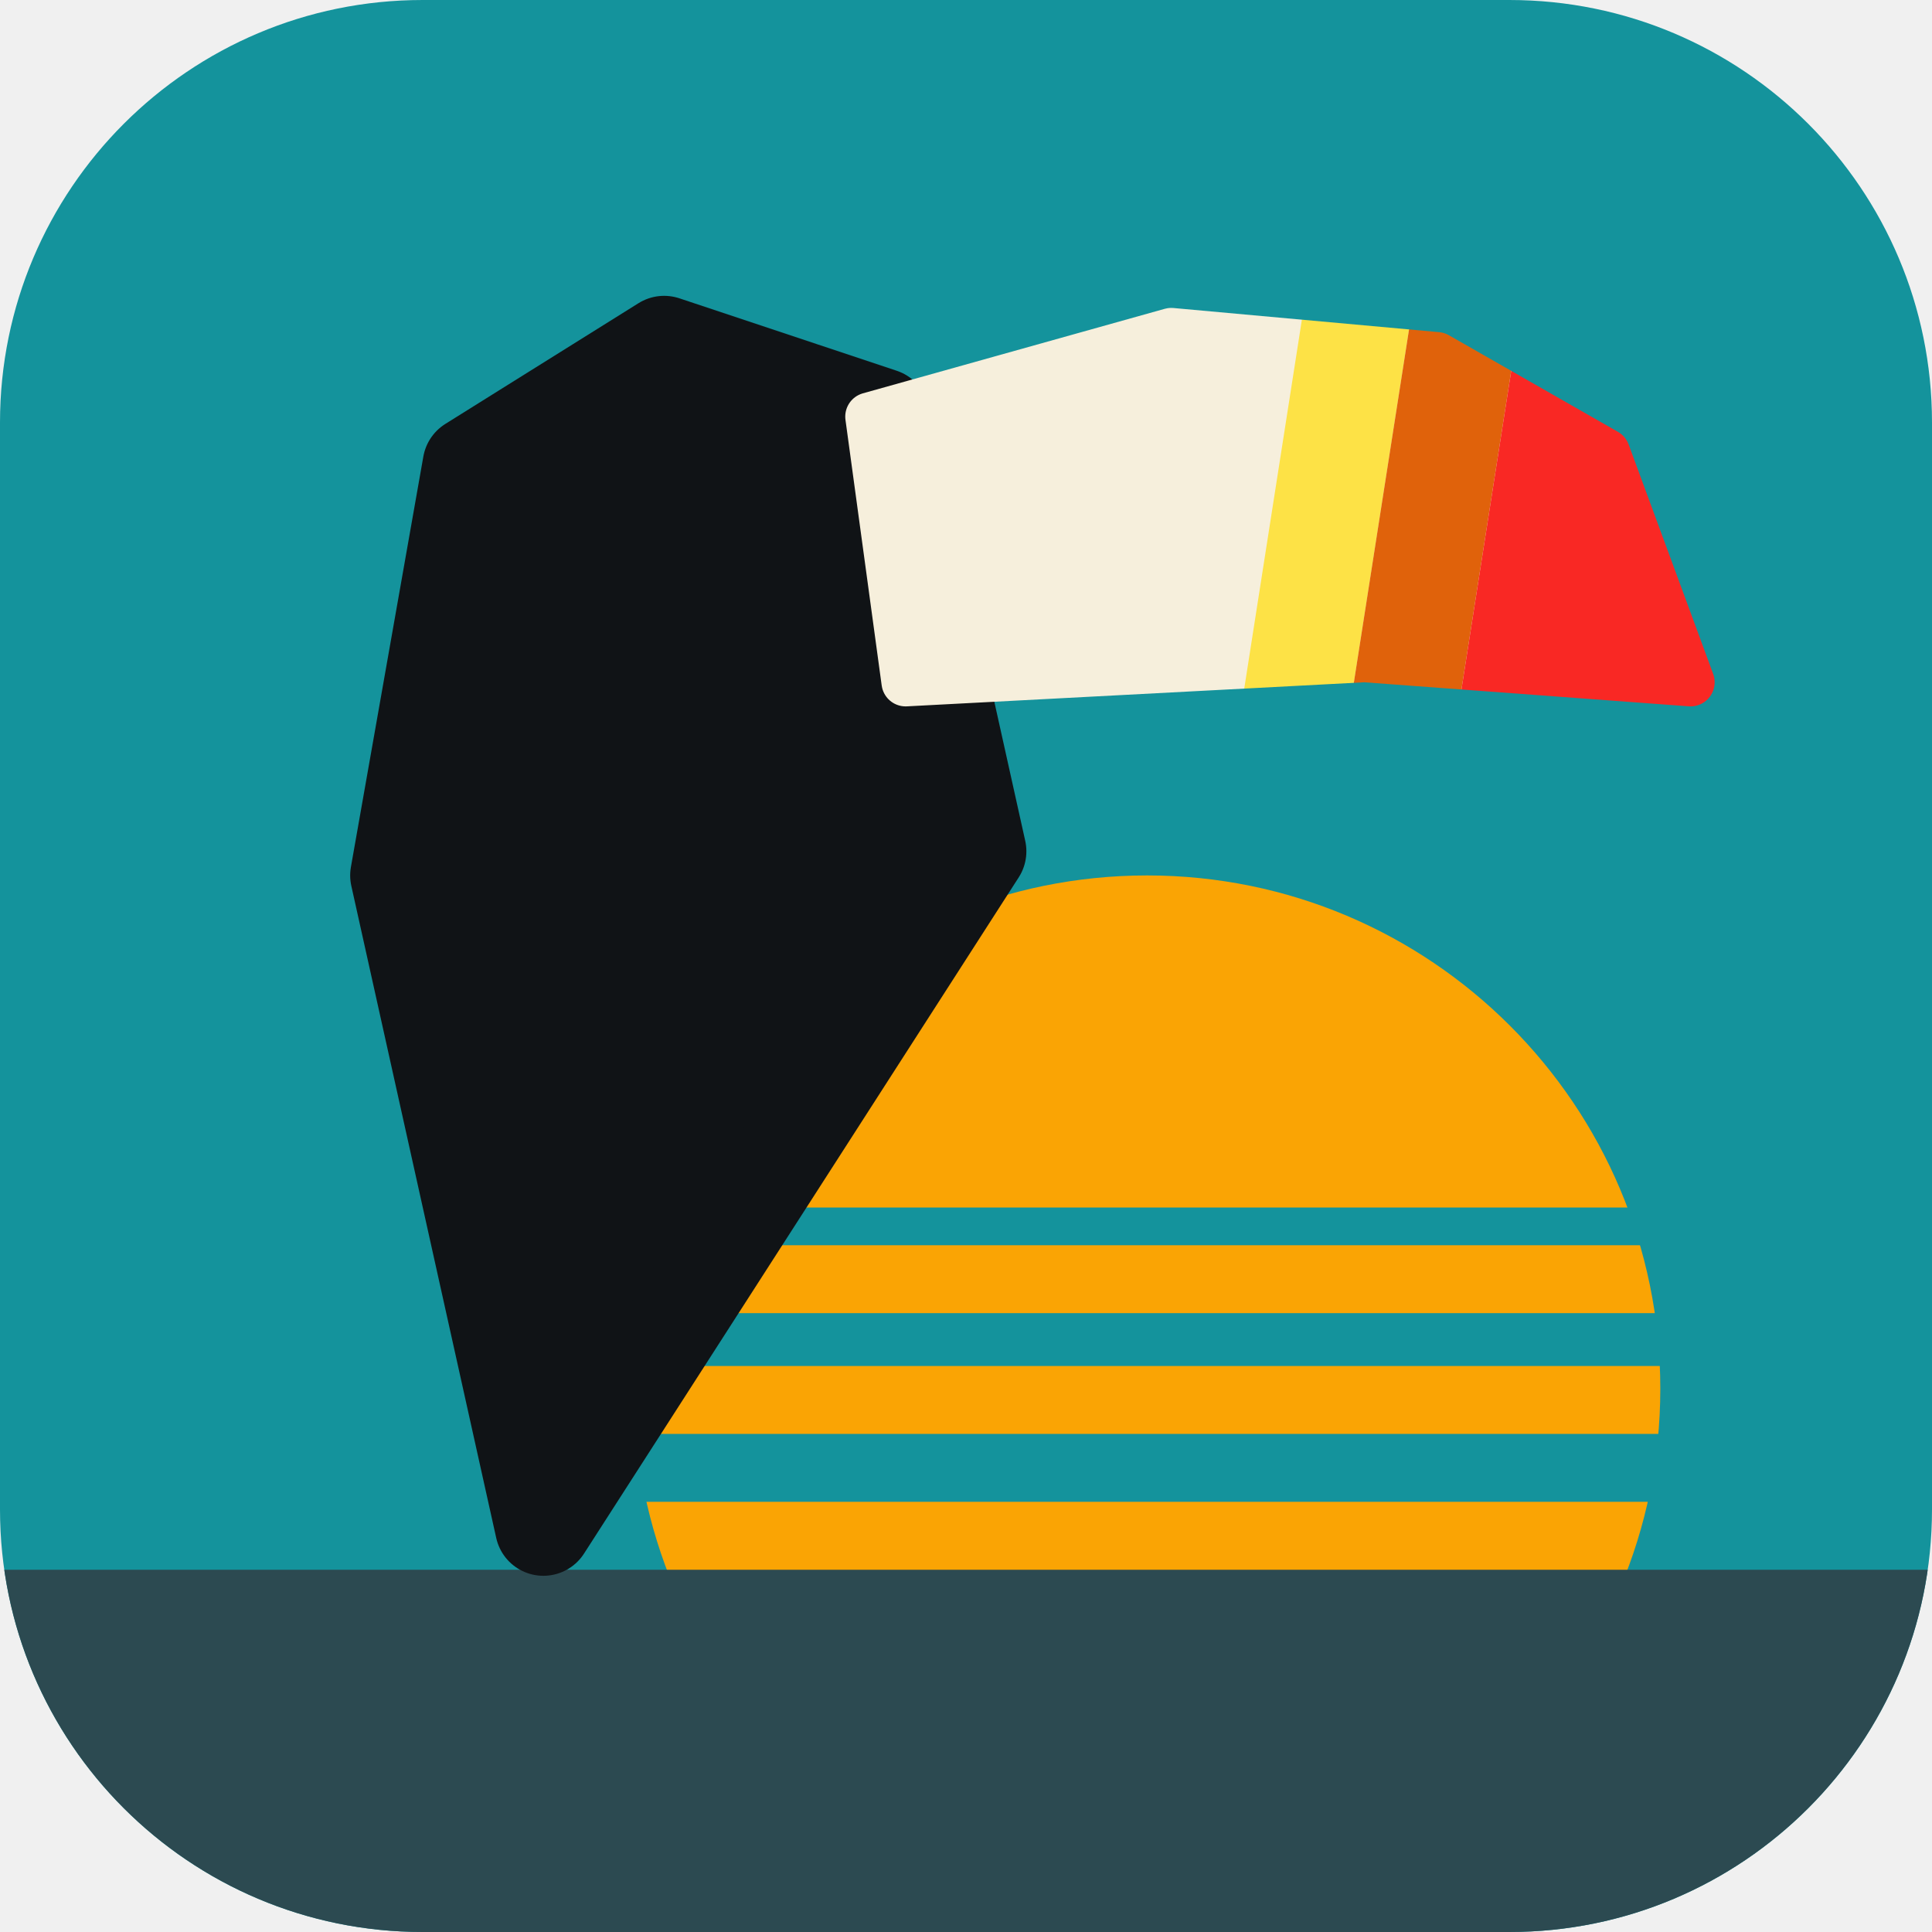
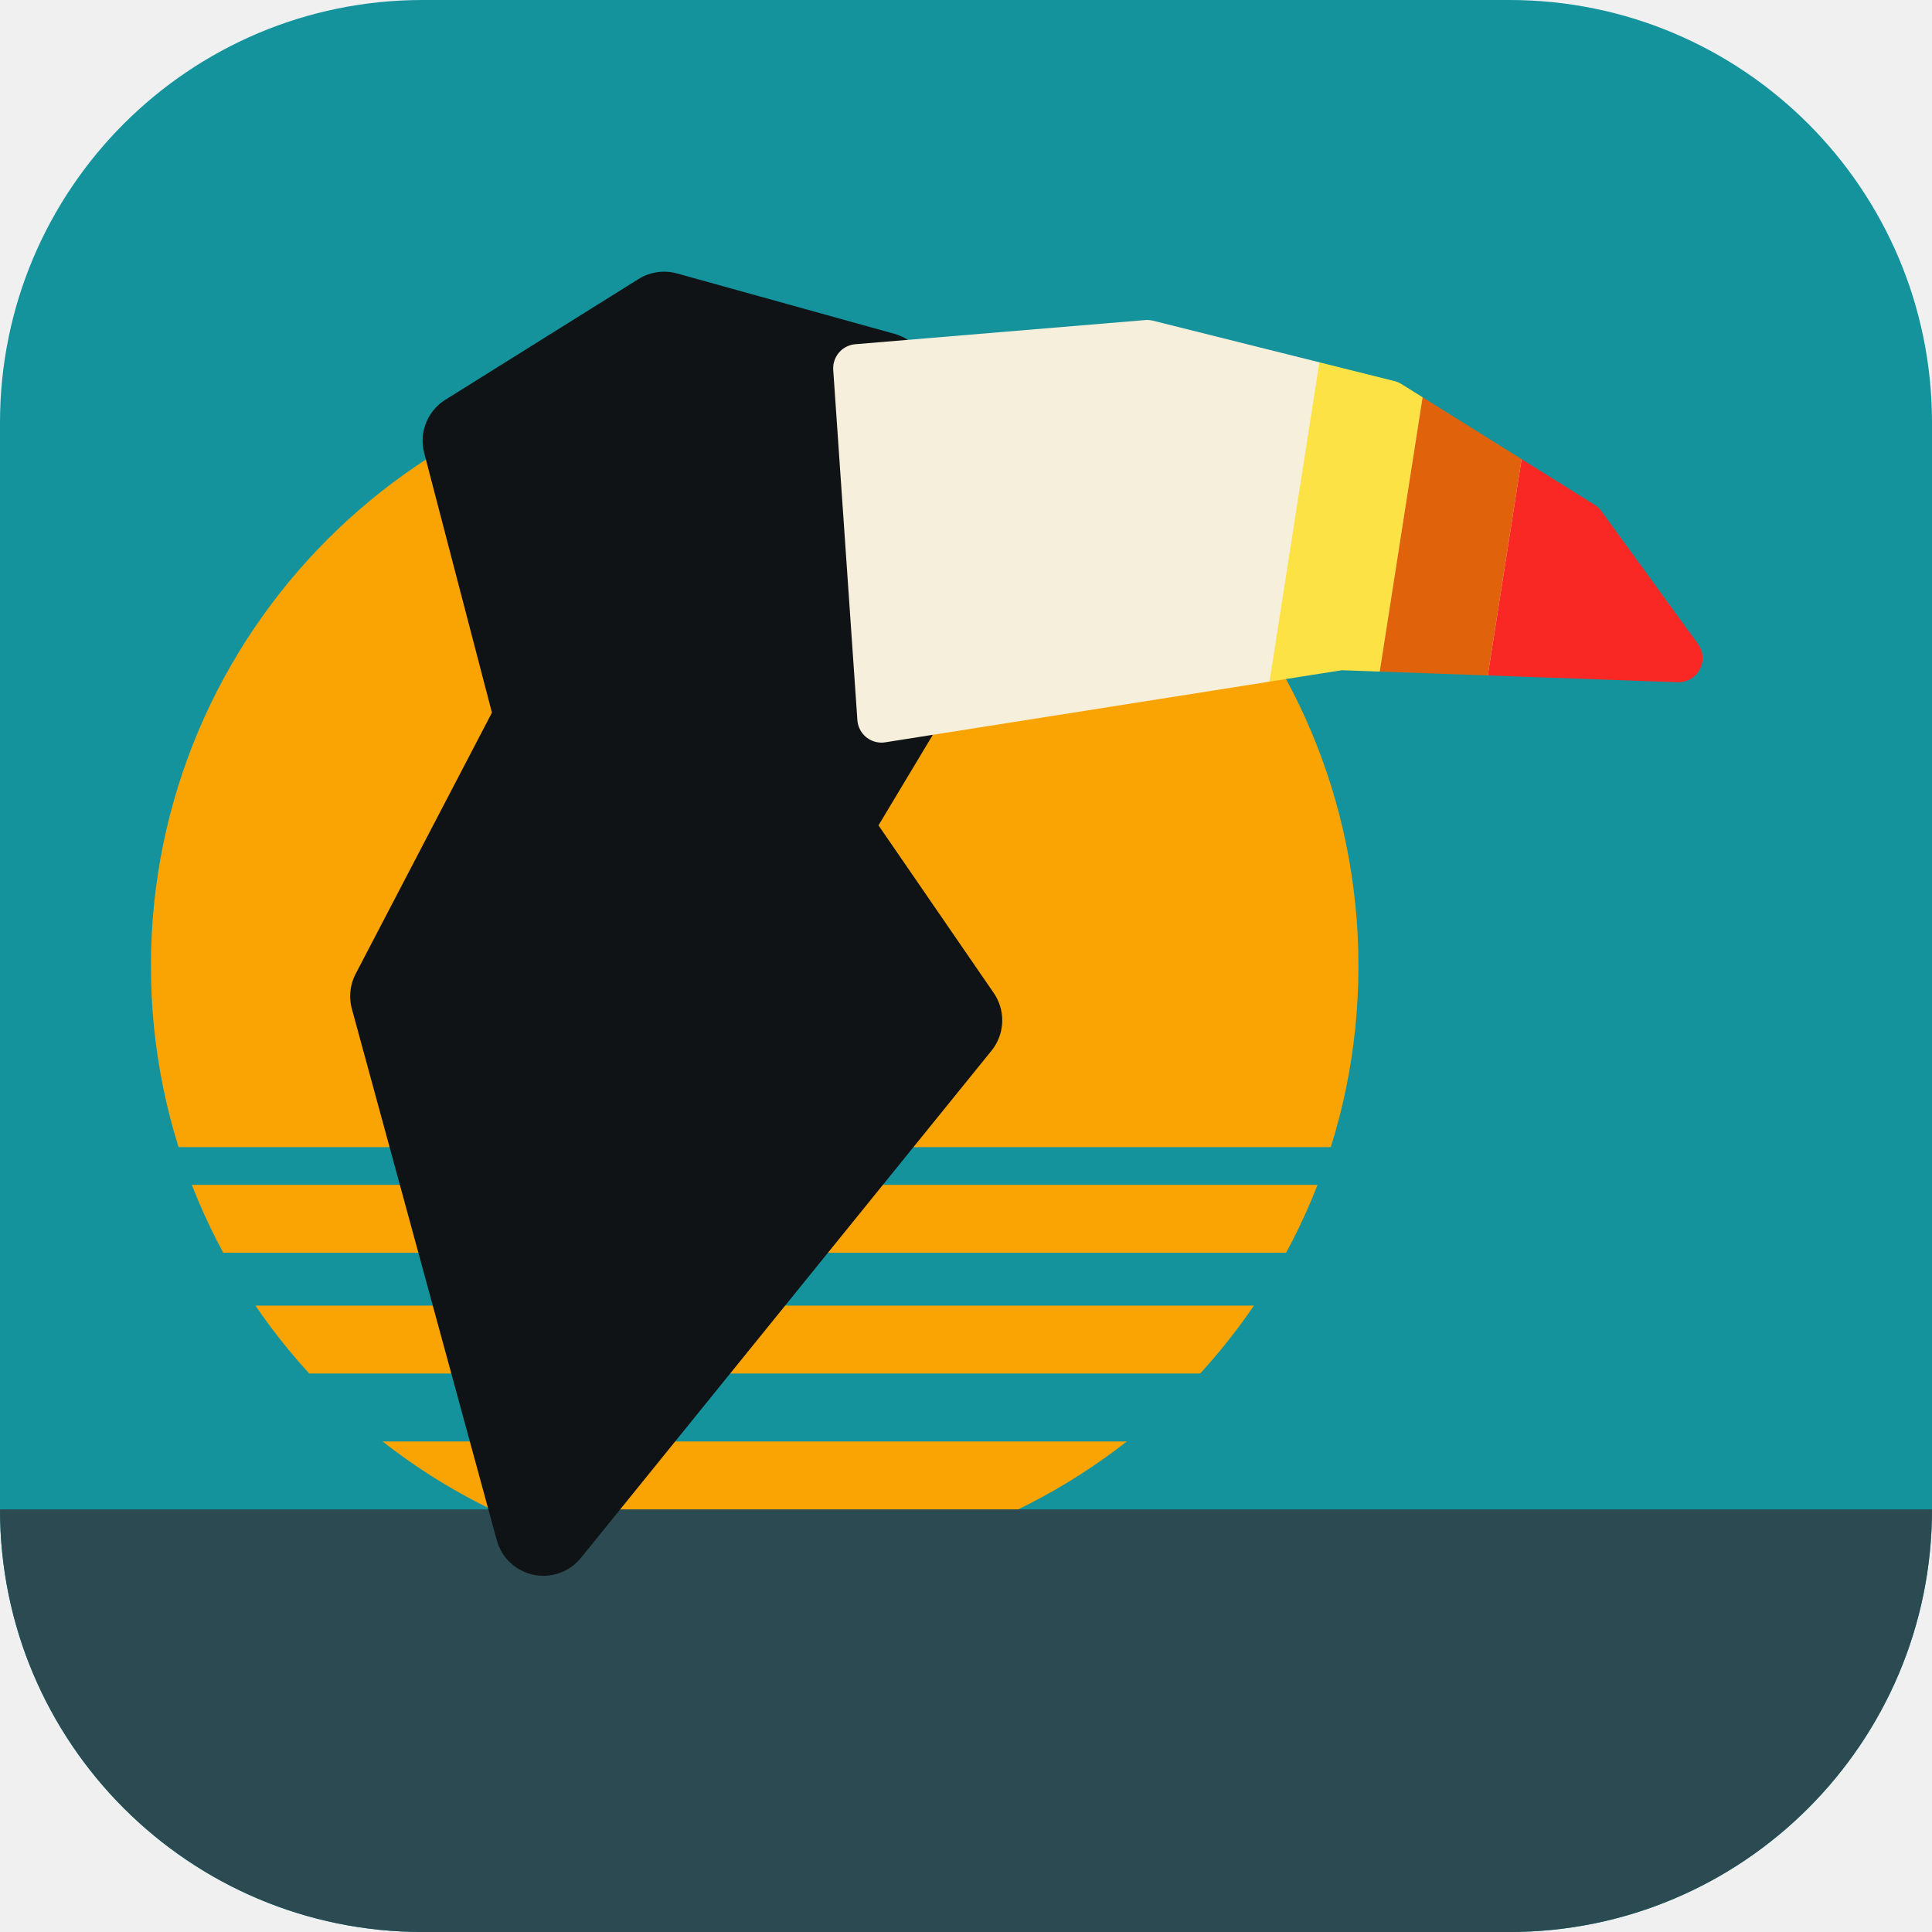
<svg xmlns="http://www.w3.org/2000/svg" viewBox="0 0 128 128" width="512" height="512">
  <clipPath id="badge">
    <rect width="128" height="128" rx="28" />
  </clipPath>
  <g clip-path="url(#badge)">
    <rect width="128" height="128" fill="#14939c" />
-     <circle cx="76" cy="92" r="34" fill="#faa404" />
-     <rect x="0" y="80" width="128" height="2.5" fill="#14939c" />
-     <rect x="0" y="87" width="128" height="3.5" fill="#14939c" />
-     <rect x="0" y="95" width="128" height="4.5" fill="#14939c" />
-     <rect x="0" y="104" width="128" height="24" fill="#2c4a51" />
+     <circle cx="50" cy="64" r="40" fill="#faa404" />
+     <rect x="0" y="76" width="128" height="2.5" fill="#14939c" />
+     <rect x="0" y="83" width="128" height="3.5" fill="#14939c" />
+     <rect x="0" y="91" width="128" height="4.5" fill="#14939c" />
+     <rect x="0" y="100" width="128" height="28" fill="#2c4a51" />
  </g>
  <g transform="translate(12 10) scale(0.8)">
    <defs>
      <mask id="beak" maskUnits="userSpaceOnUse" x="0" y="0" width="128" height="128">
-         <polygon points="57,22 82,15 104,17 118,25 125,44 98,42 60,44" fill="#fff" stroke="#fff" stroke-width="4" stroke-linejoin="round" />
+         <polygon points="56,18 80,16 100,21 116,31 124,42 96,41 58,47" fill="#fff" stroke="#fff" stroke-width="4" stroke-linejoin="round" />
      </mask>
    </defs>
-     <polygon points="40,16 58,22 66,58 30,114 18,60 24,26" fill="#101316" stroke="#101316" stroke-width="8" stroke-linejoin="round" />
+     <polygon points="40,14 58,19 59,46 53,56 64,72 30,114 18,70 30,47 24,24" fill="#101316" stroke="#101316" stroke-width="8" stroke-linejoin="round" />
    <g mask="url(#beak)">
      <rect x="40" y="0" width="90" height="64" fill="#f6efdc" />
-       <polygon points="95,0 104,0 94,64 85,64" fill="#fde246" />
-       <polygon points="104,0 113,0 103,64 94,64" fill="#e0620b" />
-       <polygon points="113,0 135,0 125,64 103,64" fill="#f92824" />
+       <polygon points="97,0 106,0 96,64 87,64" fill="#fde246" />
+       <polygon points="106,0 115,0 105,64 96,64" fill="#e0620b" />
+       <polygon points="115,0 135,0 125,64 105,64" fill="#f92824" />
    </g>
  </g>
</svg>
